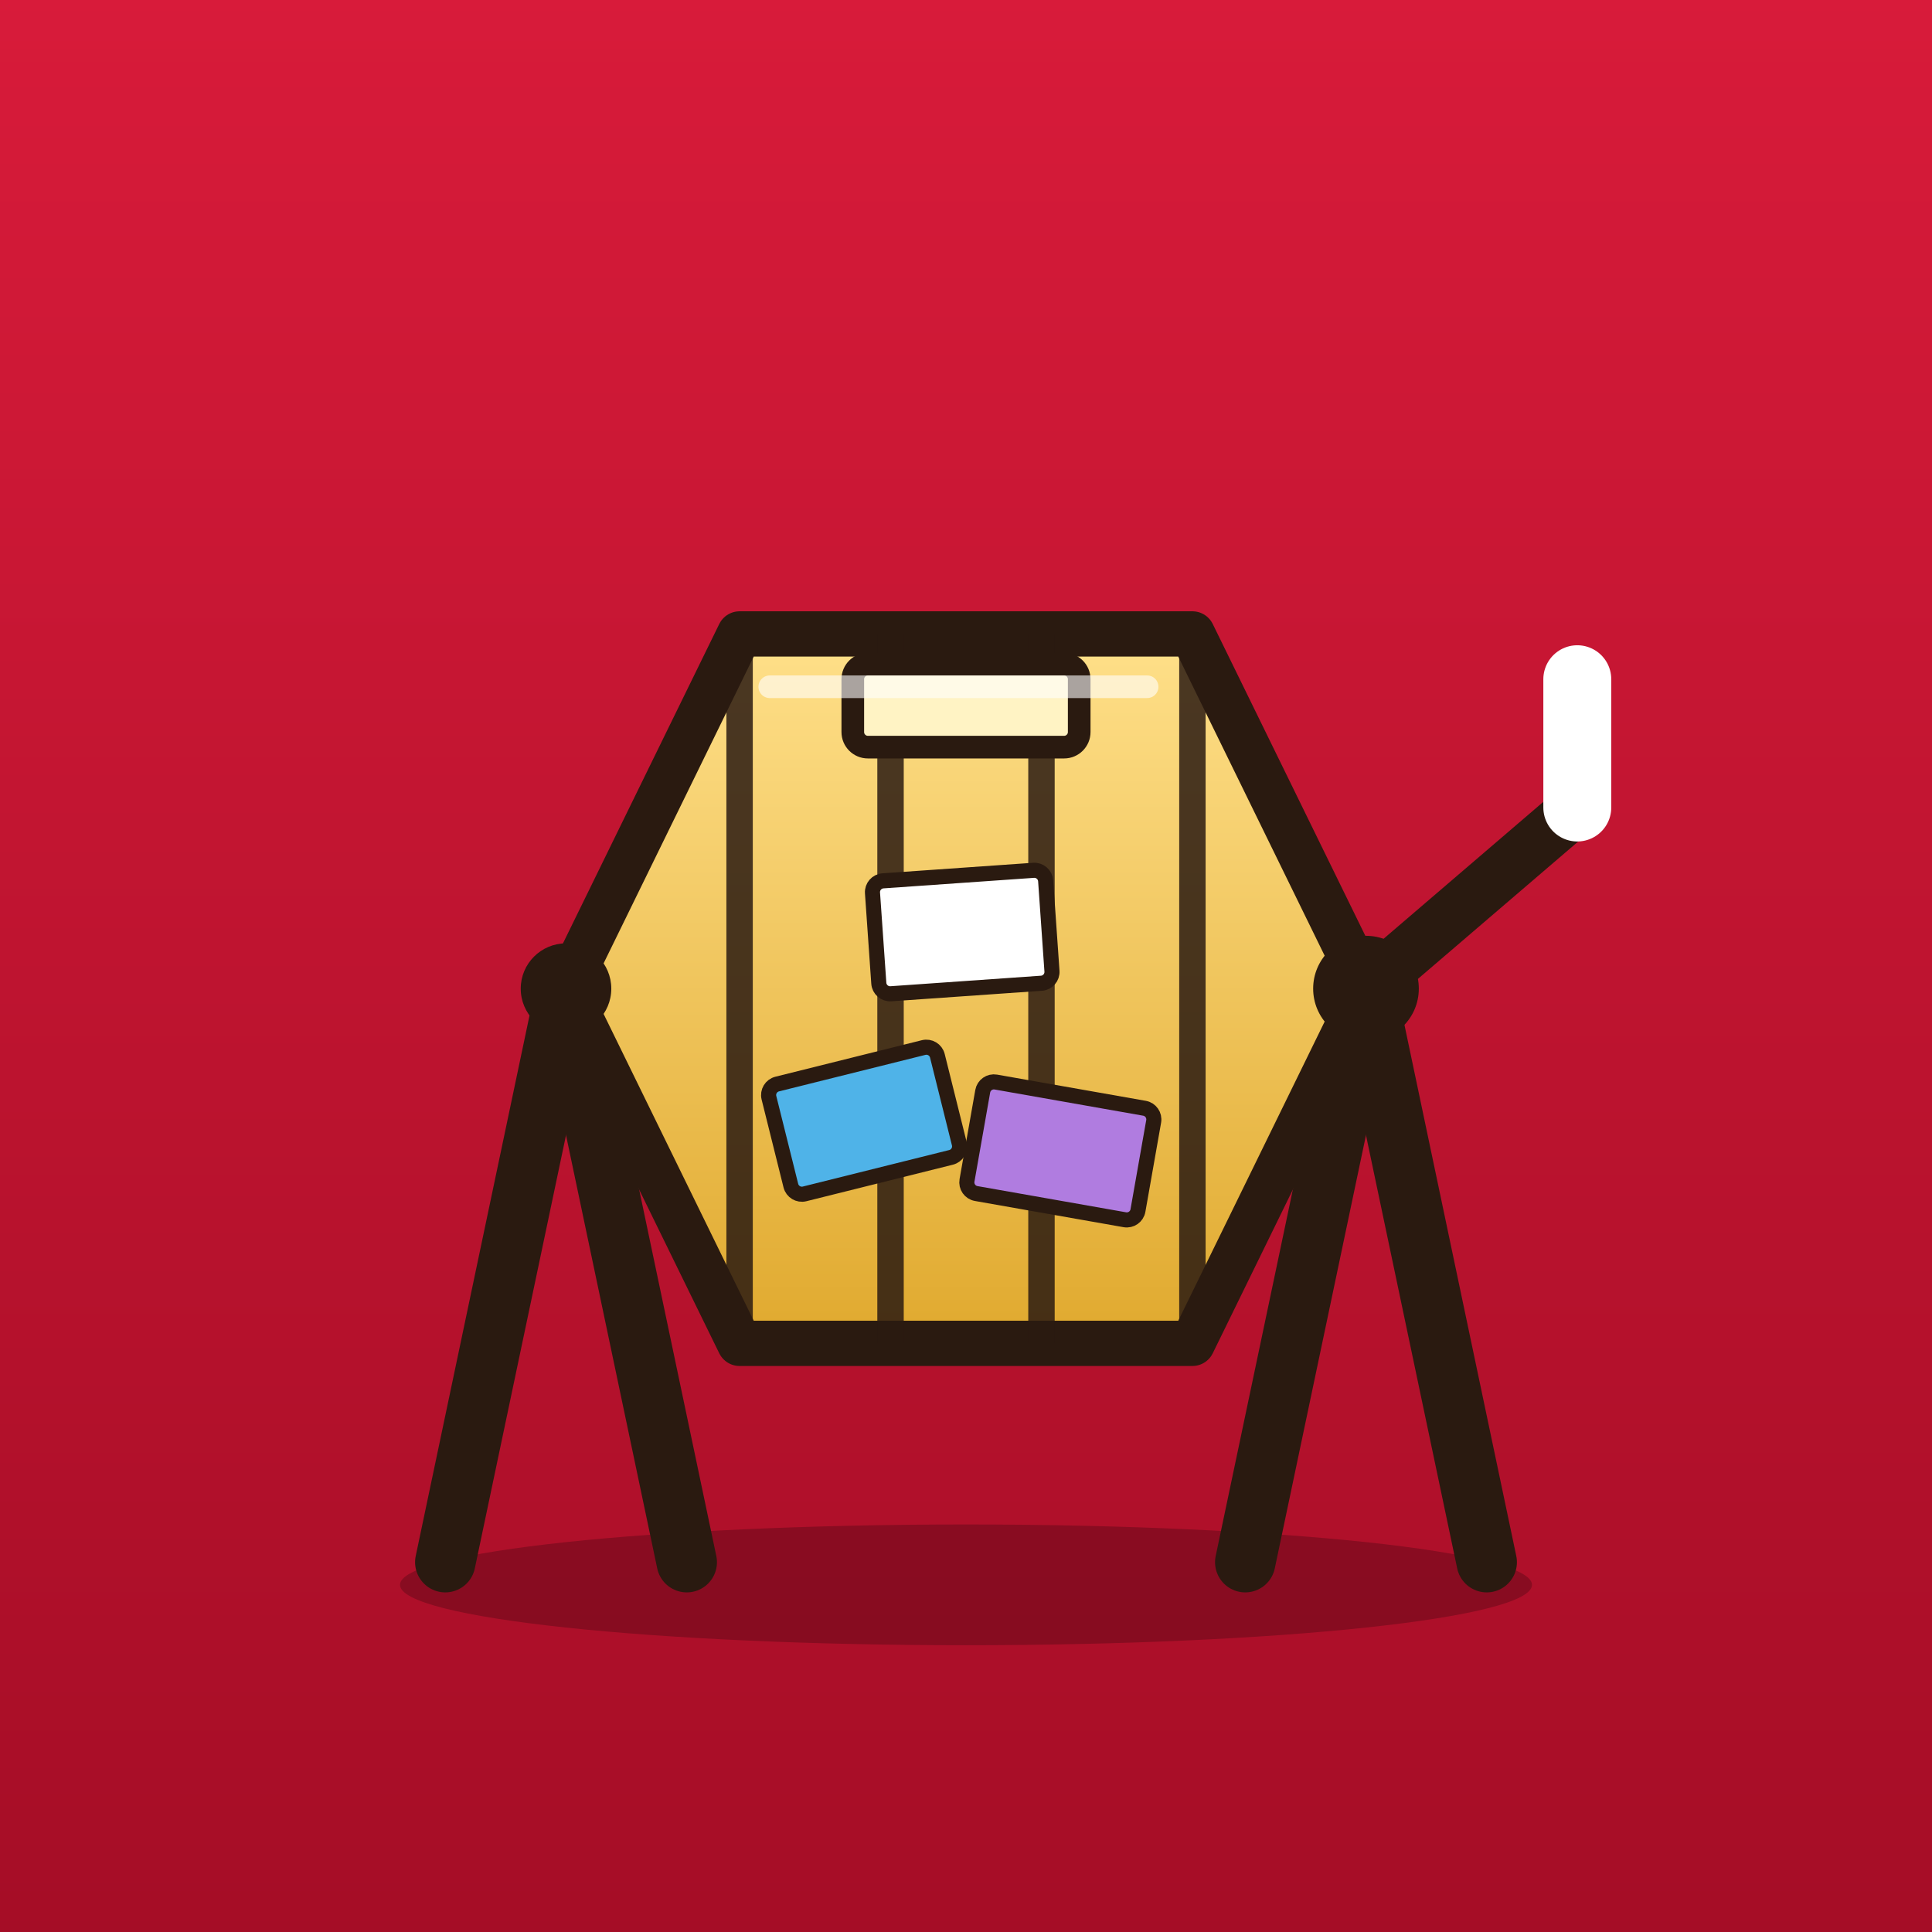
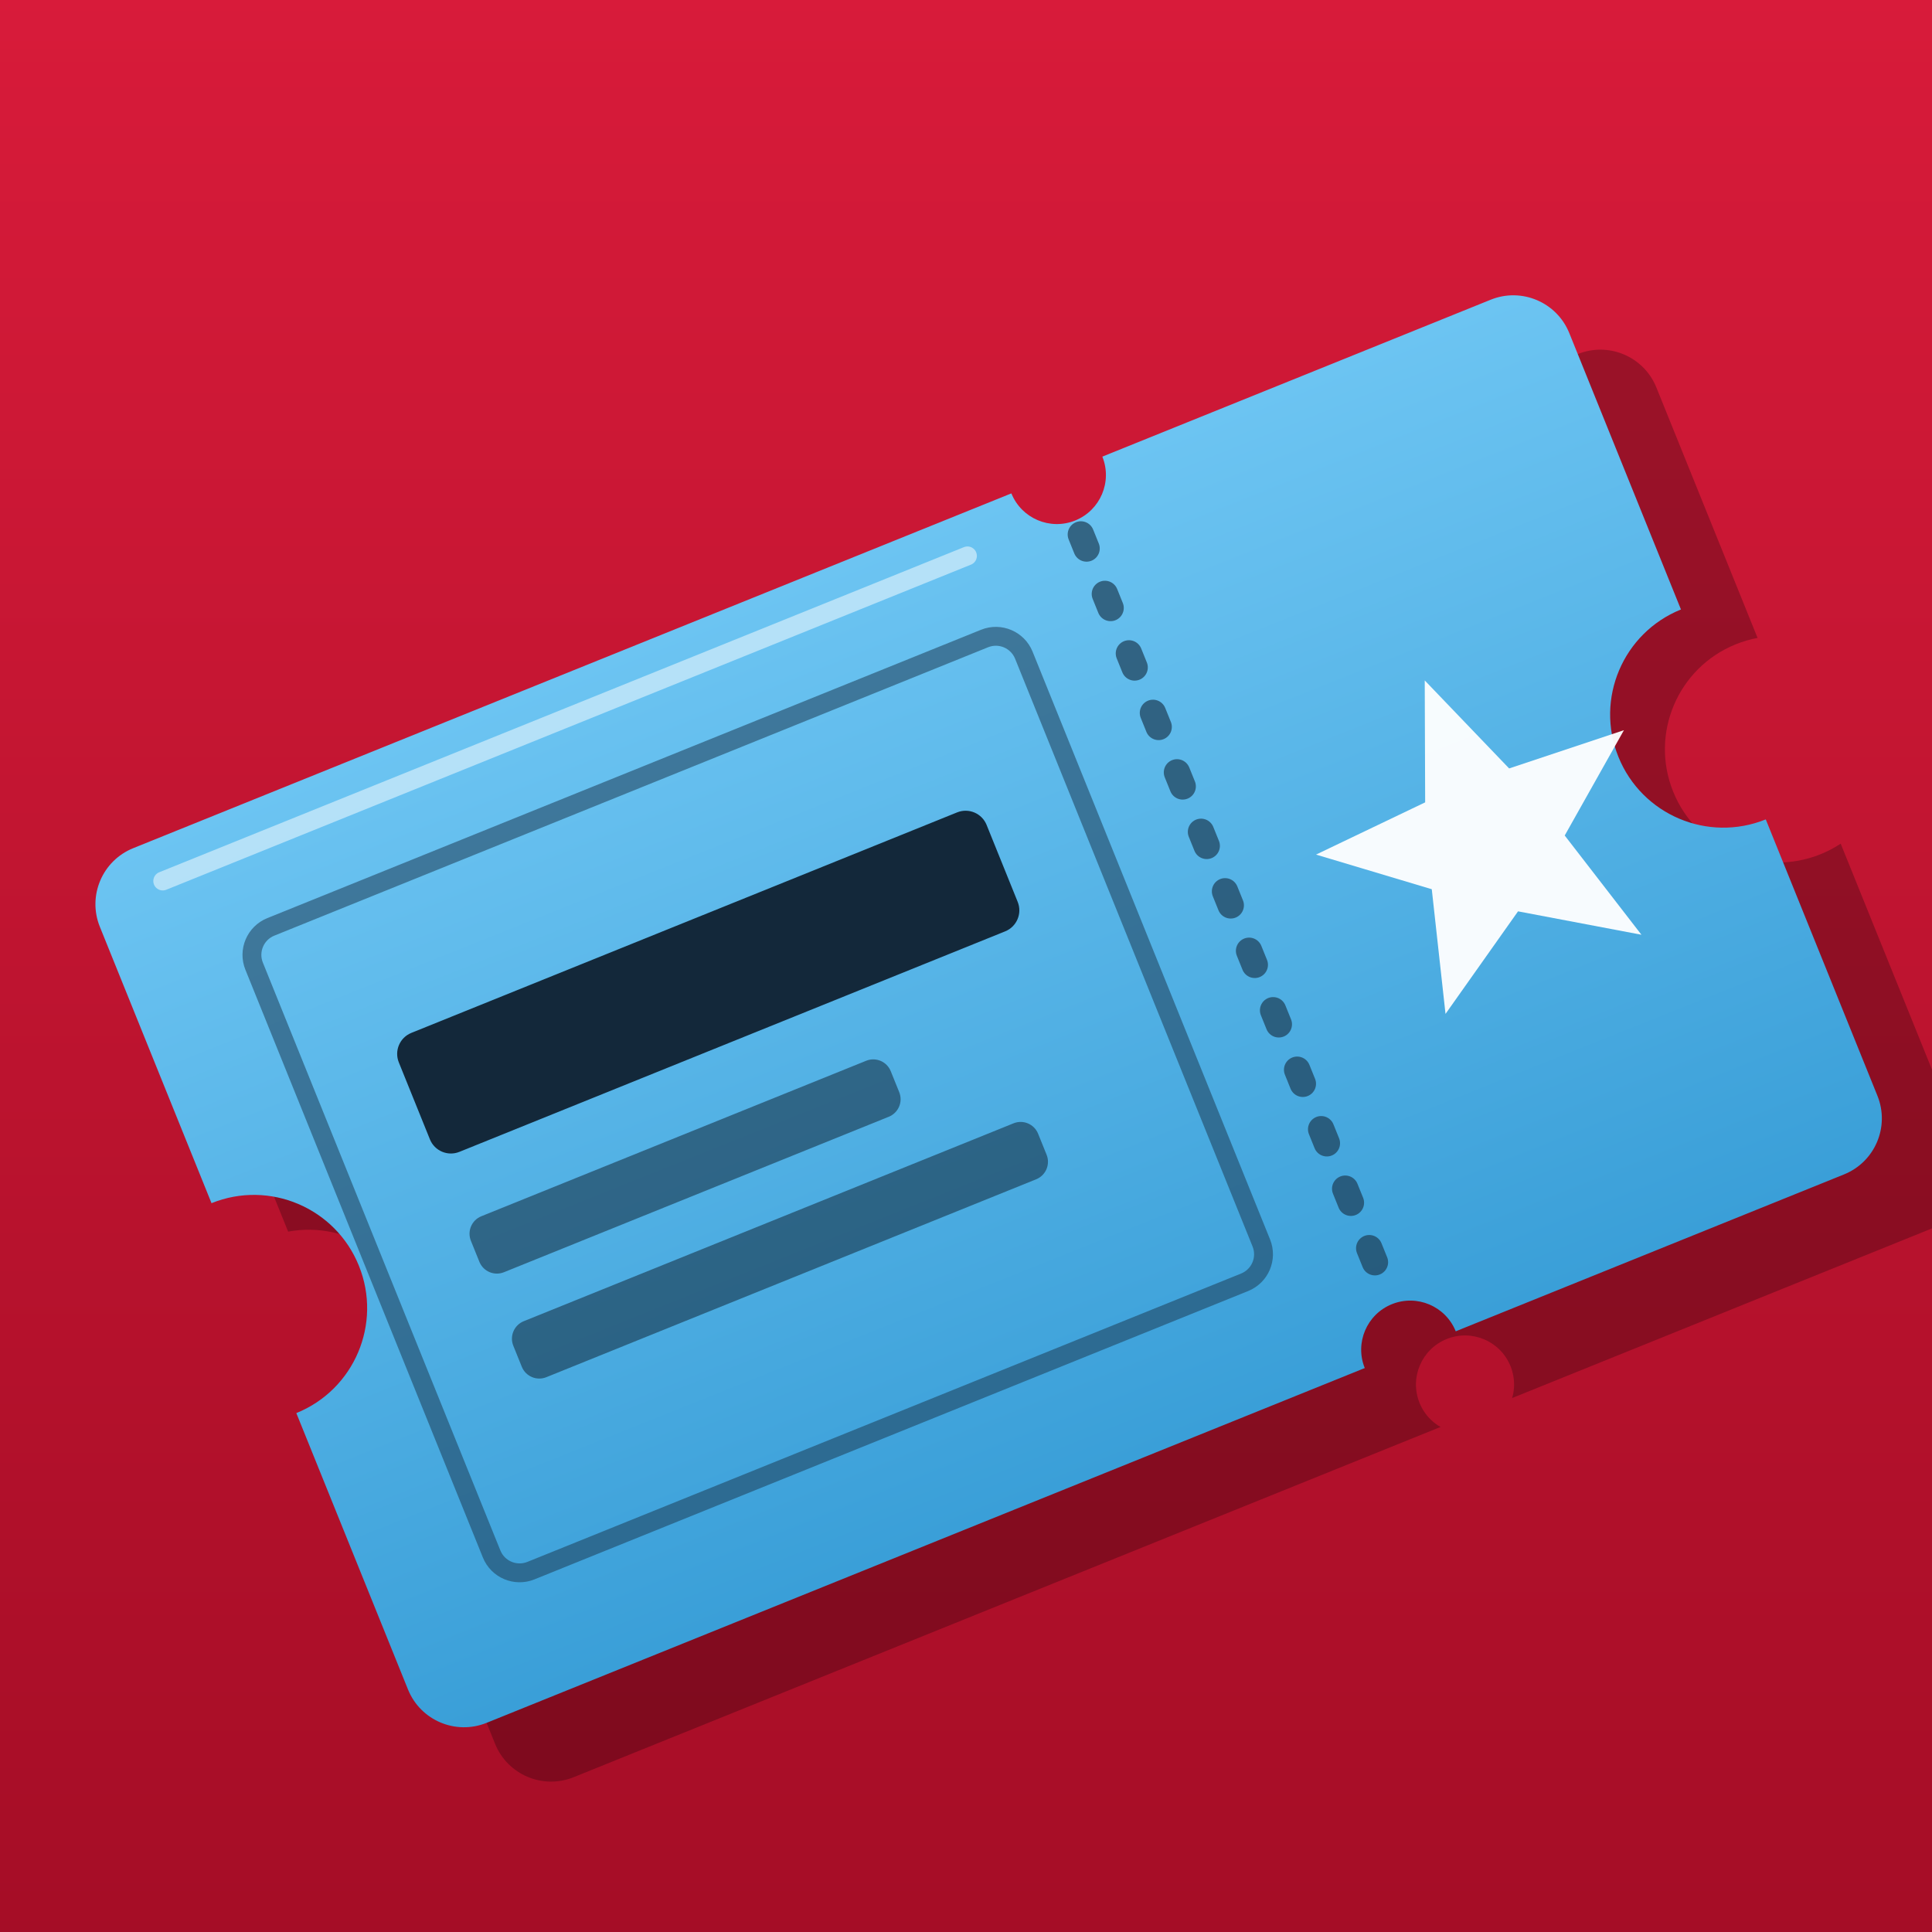
<svg xmlns="http://www.w3.org/2000/svg" viewBox="0 0 512 512">
  <defs>
    <linearGradient id="bg" x1="0" y1="0" x2="0" y2="1">
      <stop offset="0" stop-color="#d81b3a" />
      <stop offset="1" stop-color="#a50d26" />
    </linearGradient>
-     <linearGradient id="drum" x1="0" y1="0" x2="0" y2="1">
-       <stop offset="0" stop-color="#ffe08a" />
-       <stop offset="1" stop-color="#e0a92e" />
+     <linearGradient id="tk" x1="0" y1="0" x2="0" y2="1">
+       <stop offset="0" stop-color="#6cc4f2" />
+       <stop offset="1" stop-color="#3a9fd8" />
    </linearGradient>
+     <mask id="notch">
+       <rect x="-300" y="-300" width="600" height="600" fill="#fff" />
+       <circle cx="-210" cy="0" r="30" fill="#000" />
+       <circle cx="210" cy="0" r="30" fill="#000" />
+       <circle cx="70" cy="-125" r="13" fill="#000" />
+       <circle cx="70" cy="125" r="13" fill="#000" />
+     </mask>
  </defs>
  <rect width="512" height="512" fill="url(#bg)" />
-   <ellipse cx="256" cy="420" rx="150" ry="16" fill="#000" opacity=".22" />
-   <g stroke="#2a1a10" stroke-width="16" stroke-linecap="round">
-     <line x1="150" y1="262" x2="118" y2="414" />
-     <line x1="150" y1="262" x2="182" y2="414" />
-     <line x1="362" y1="262" x2="330" y2="414" />
-     <line x1="362" y1="262" x2="394" y2="414" />
+   <g transform="translate(262 268) rotate(-22)">
+     <rect x="-204" y="-117" width="420" height="250" rx="16" fill="#000" opacity=".25" mask="url(#notch)" transform="translate(10 14)" />
+     <rect x="-210" y="-125" width="420" height="250" rx="16" fill="url(#tk)" mask="url(#notch)" />
+     <line x1="70" y1="-108" x2="70" y2="108" stroke="#1d3d55" stroke-width="7" stroke-dasharray="4 13" stroke-linecap="round" opacity=".7" />
+     <rect x="-176" y="-92" width="220" height="184" rx="8" fill="none" stroke="#1d3d55" stroke-width="5" opacity=".55" />
+     <g fill="#13283a">
+       <rect x="-150" y="-52" width="168" height="34" rx="6" />
+       <rect x="-150" y="0" width="120" height="16" rx="5" opacity=".55" />
+       <rect x="-150" y="30" width="150" height="16" rx="5" opacity=".55" />
+     </g>
+     <path d="M140 -38 L152 -8 L184 -6 L159 14 L168 46 L140 28 L112 46 L121 14 L96 -6 L128 -8 Z" fill="#fff" opacity=".95" />
+     <line x1="-190" y1="-114" x2="40" y2="-114" stroke="#fff" stroke-width="5" stroke-linecap="round" opacity=".5" />
  </g>
-   <path d="M150 262 L196 168 L316 168 L362 262 L316 356 L196 356 Z" fill="url(#drum)" stroke="#2a1a10" stroke-width="12" stroke-linejoin="round" />
-   <g stroke="#2a1a10" stroke-width="7" opacity=".85">
-     <line x1="236" y1="168" x2="236" y2="356" />
-     <line x1="276" y1="168" x2="276" y2="356" />
-     <line x1="196" y1="168" x2="196" y2="356" />
-     <line x1="316" y1="168" x2="316" y2="356" />
-   </g>
-   <g stroke="#2a1a10" stroke-width="4">
-     <rect x="206" y="282" width="46" height="30" rx="3" fill="#4fb3e8" transform="rotate(-14 229 297)" />
-     <rect x="258" y="290" width="46" height="30" rx="3" fill="#b07ce0" transform="rotate(10 281 305)" />
-     <rect x="232" y="232" width="46" height="30" rx="3" fill="#fff" transform="rotate(-4 255 247)" />
-   </g>
-   <rect x="226" y="176" width="60" height="22" rx="4" fill="#fff3c4" stroke="#2a1a10" stroke-width="6" />
-   <circle cx="362" cy="262" r="14" fill="#2a1a10" />
-   <line x1="362" y1="262" x2="418" y2="214" stroke="#2a1a10" stroke-width="14" stroke-linecap="round" />
-   <line x1="418" y1="214" x2="418" y2="180" stroke="#fff" stroke-width="18" stroke-linecap="round" />
-   <circle cx="150" cy="262" r="12" fill="#2a1a10" />
-   <path d="M204 182 L304 182" stroke="#fff" stroke-width="6" stroke-linecap="round" opacity=".6" />
</svg>
